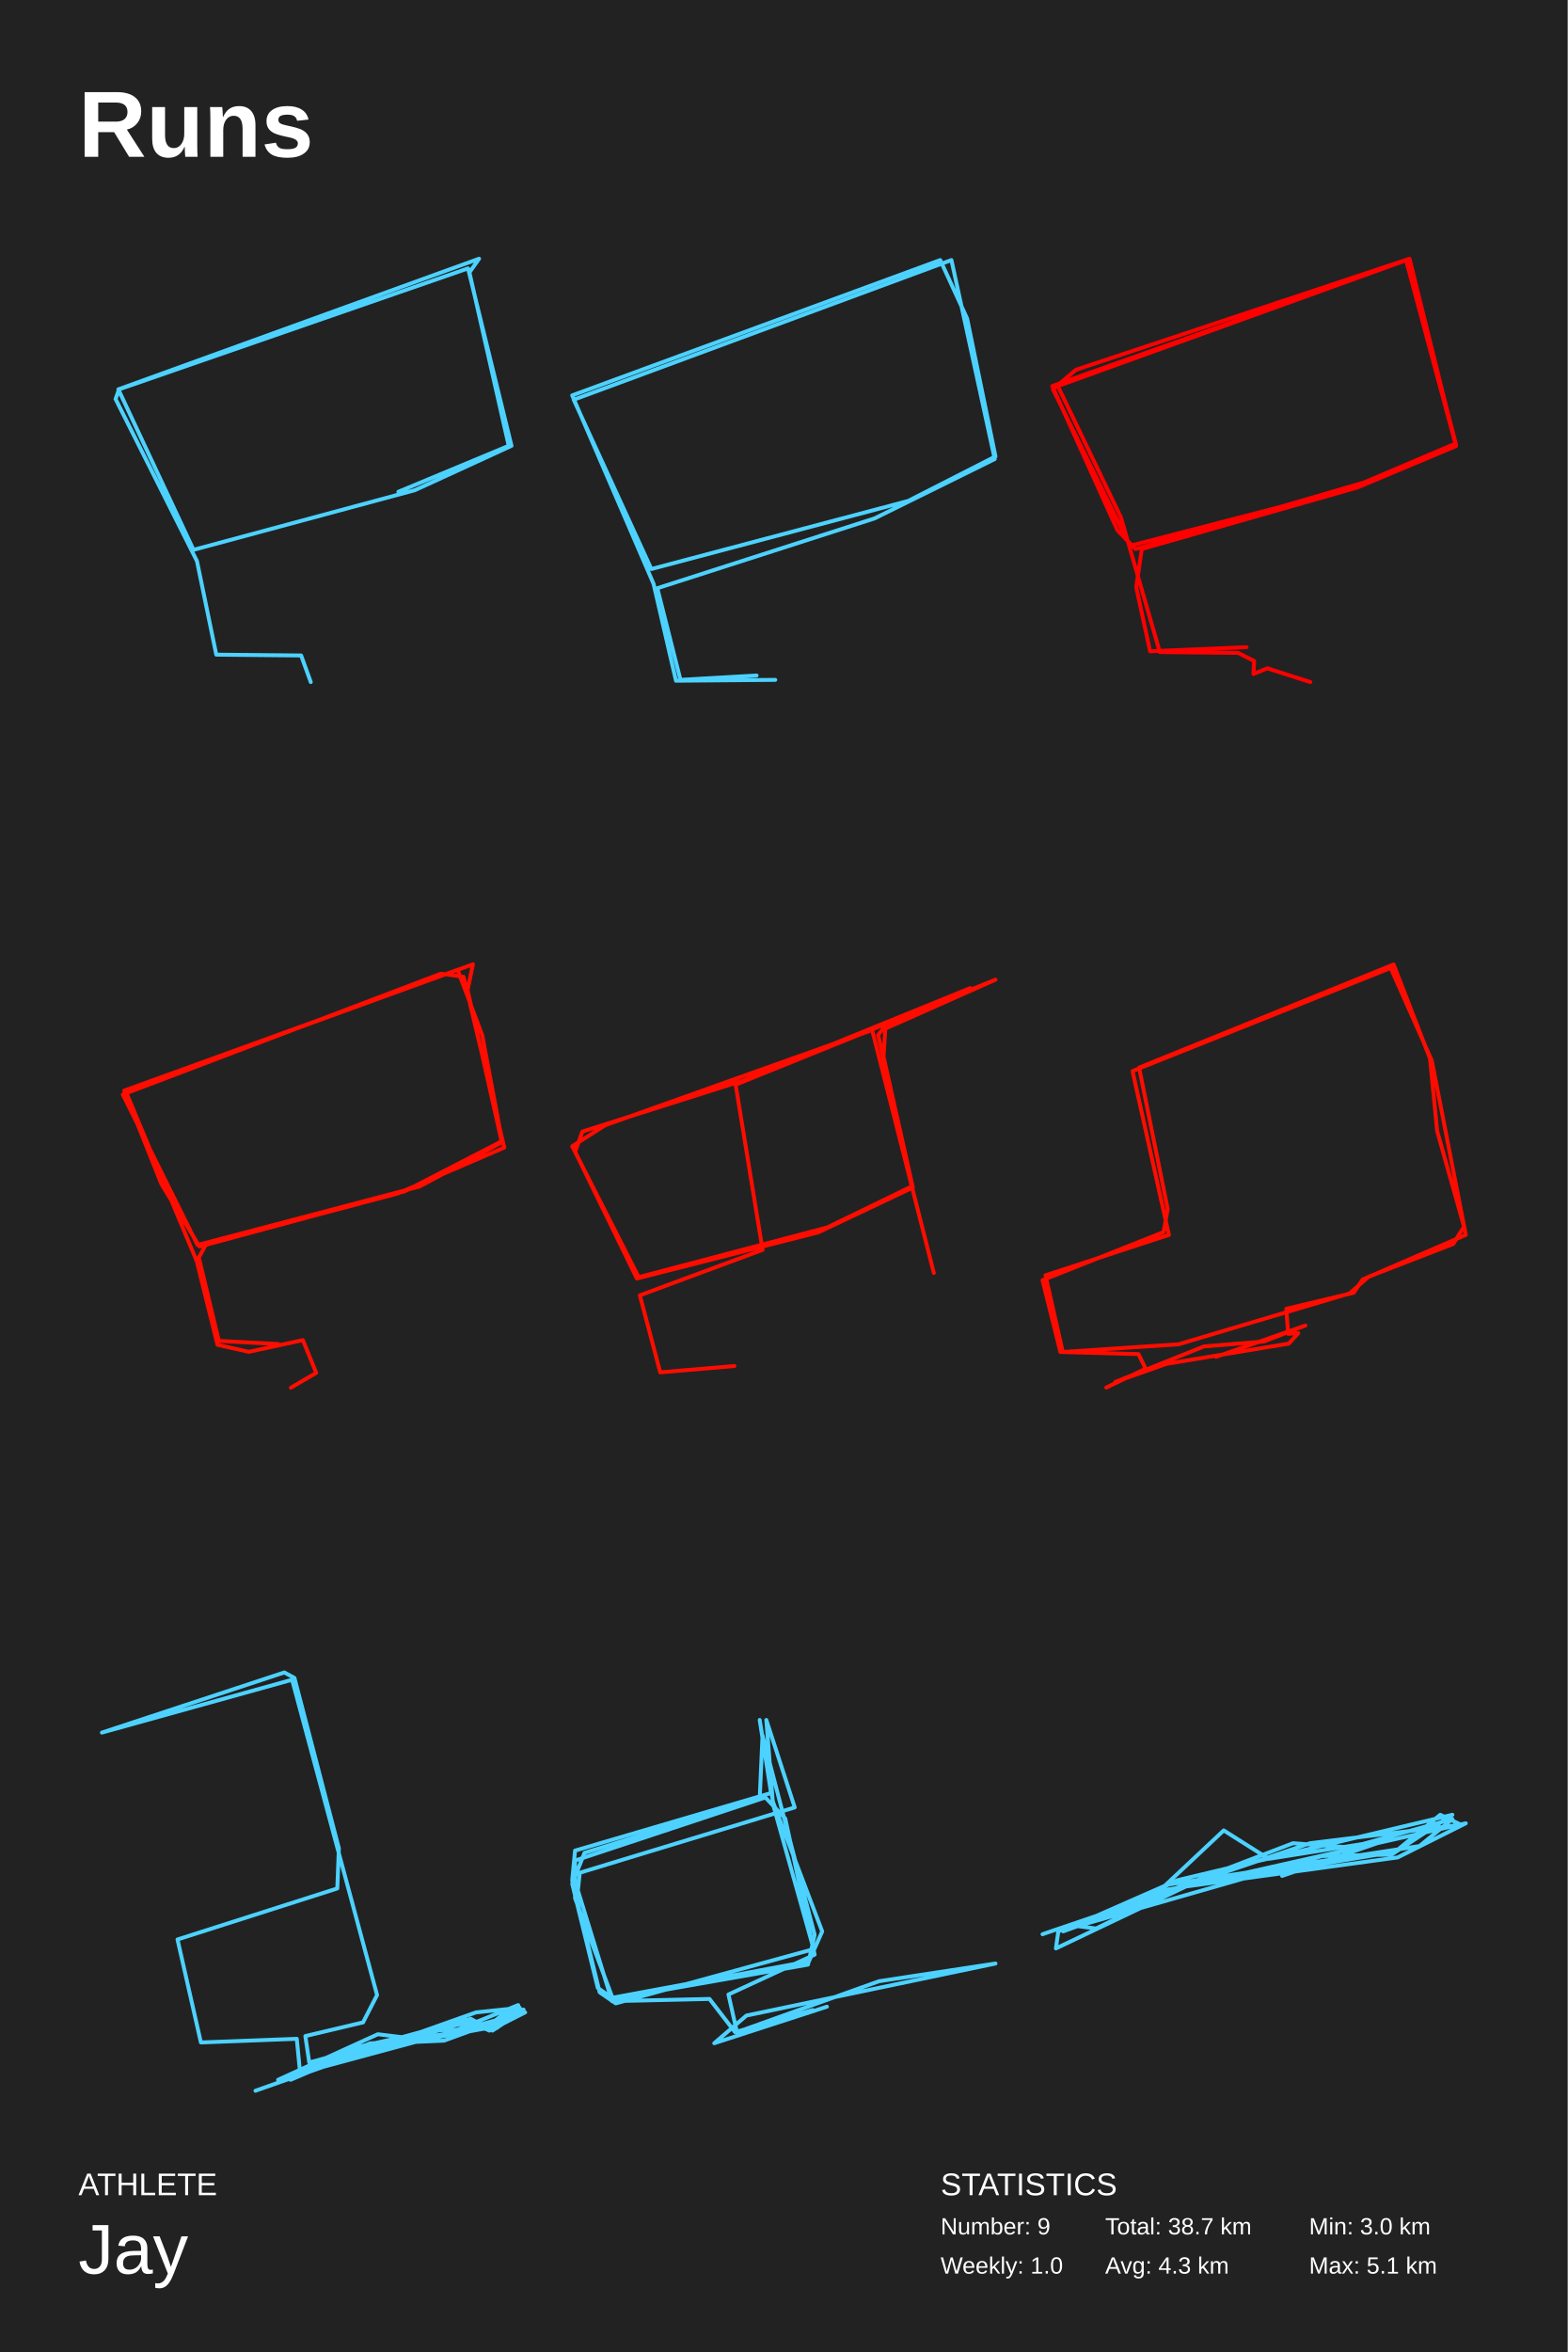
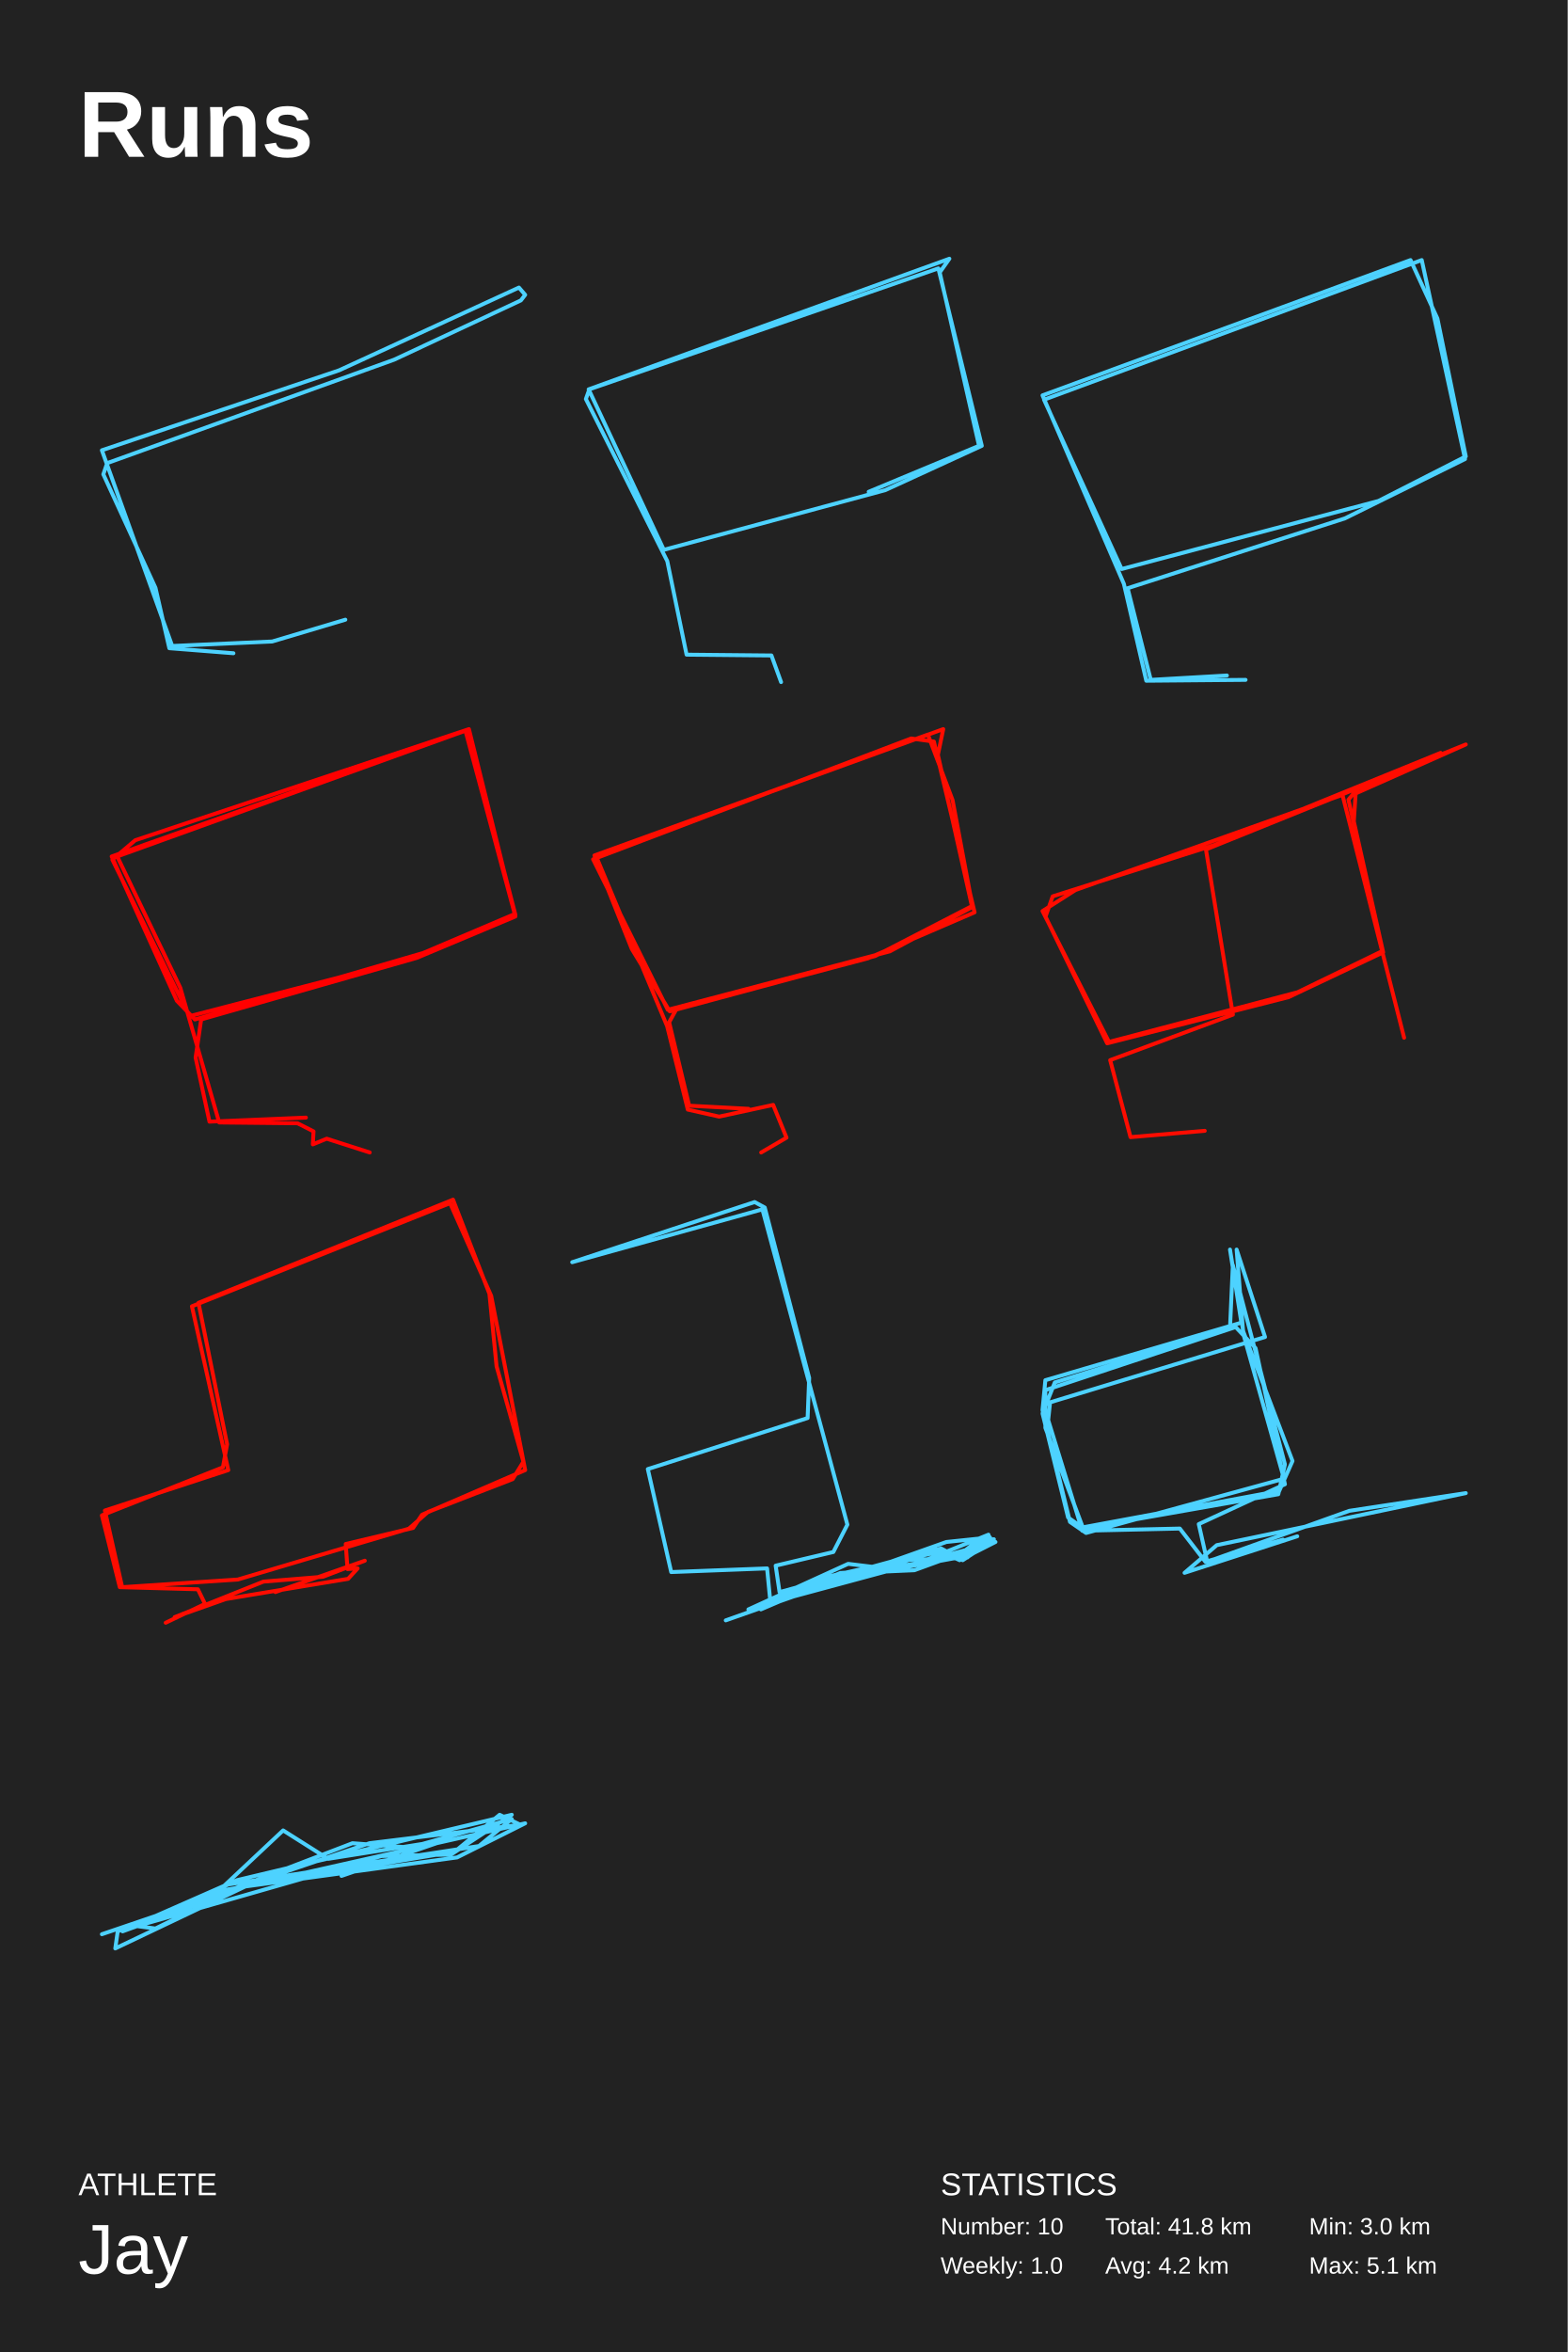
<svg xmlns="http://www.w3.org/2000/svg" baseProfile="full" height="300mm" version="1.1" viewBox="0,0,200,300" width="200mm">
  <defs />
  <rect fill="#222222" height="300" width="200" x="0" y="0" />
  <text fill="#FFFFFF" style="font-size:12px; font-family:Arial; font-weight:bold;" x="10" y="20">Runs</text>
  <text fill="#FFFFFF" style="font-size:4px; font-family:Arial" x="10" y="280">ATHLETE</text>
  <text fill="#FFFFFF" style="font-size:9px; font-family:Arial" x="10" y="290">Jay</text>
  <text fill="#FFFFFF" style="font-size:4px; font-family:Arial" x="120" y="280">STATISTICS</text>
-   <text fill="#FFFFFF" style="font-size:3px; font-family:Arial" x="120" y="285">Number: 9</text>
+   <text fill="#FFFFFF" style="font-size:3px; font-family:Arial" x="120" y="285">Number: 10</text>
  <text fill="#FFFFFF" style="font-size:3px; font-family:Arial" x="120" y="290">Weekly: 1.0</text>
-   <text fill="#FFFFFF" style="font-size:3px; font-family:Arial" x="141" y="285">Total: 38.7 km</text>
-   <text fill="#FFFFFF" style="font-size:3px; font-family:Arial" x="141" y="290">Avg: 4.3 km</text>
+   <text fill="#FFFFFF" style="font-size:3px; font-family:Arial" x="141" y="285">Total: 41.8 km</text>
+   <text fill="#FFFFFF" style="font-size:3px; font-family:Arial" x="141" y="290">Avg: 4.2 km</text>
  <text fill="#FFFFFF" style="font-size:3px; font-family:Arial" x="167" y="285">Min: 3.0 km</text>
  <text fill="#FFFFFF" style="font-size:3px; font-family:Arial" x="167" y="290">Max: 5.1 km</text>
-   <polyline fill="none" points="39.648,87.0 38.416,83.606 27.592,83.503 25.129,71.572 14.745,50.897 15.185,49.663 59.711,34.234 65.255,56.863 52.936,62.52 24.689,70.132 15.097,49.663 61.119,33.0 59.887,34.749 64.903,56.863 50.824,62.726" stroke="#4dd2ff" stroke-linecap="round" stroke-linejoin="round" stroke-width="0.5" />
-   <polyline fill="none" points="98.905,86.717 86.238,86.828 83.381,74.472 73.0,50.427 119.952,33.172 123.381,40.63 127.0,58.219 115.857,63.897 83.095,72.58 73.19,50.983 121.381,33.172 126.905,58.553 111.571,66.123 83.857,75.029 86.81,86.717 96.524,86.161" stroke="#4dd2ff" stroke-linecap="round" stroke-linejoin="round" stroke-width="0.5" />
-   <polyline fill="none" points="167.169,87.0 161.682,85.241 159.911,85.966 160.0,84.31 157.964,83.276 147.964,83.173 143.007,66 134.954,49.242 179.648,33.103 185.754,56.69 172.921,62.173 144.158,69.621 134.334,49.655 137.255,47.173 179.825,33.0 185.666,56.587 173.983,61.552 144.866,70.035 142.565,67.656 134.246,49.242 179.382,33.207 185.754,56.897 173.187,62.173 145.663,70.035 144.955,74.897 146.725,83.069 159.026,82.552" stroke="#ff0000" stroke-linecap="round" stroke-linejoin="round" stroke-width="0.5" />
-   <polyline fill="none" points="37.107,177.0 40.34,175.111 38.639,170.934 31.747,172.426 27.748,171.531 25.111,160.89 16.007,139.111 60.334,123.0 59.653,126.282 63.993,145.575 51.656,151.94 25.451,159 20.602,151.045 15.837,139.111 58.377,123.696 61.525,132.05 64.078,145.674 53.528,151.343 25.196,158.801 15.667,139.608 56.25,124.193 59.143,124.591 64.333,146.371 50.72,152.238 26.302,158.702 25.366,160.393 27.919,171.033 35.491,171.431" stroke="#ff0d00" stroke-linecap="round" stroke-linejoin="round" stroke-width="0.5" />
-   <polyline fill="none" points="93.699,174.239 84.228,175.042 81.631,165.222 97.289,159.419 93.851,138.35 127.0,124.958 112.946,131.207 112.717,134.778 116.46,151.473 104.392,157.187 81.249,163.079 73.382,146.92 74.298,144.331 94.844,137.814 123.792,126.029 113.405,130.314 112.03,132.011 116.383,151.295 105.537,156.562 81.478,162.901 73.0,146.206 77.201,143.528 111.266,131.386 119.133,162.365" stroke="#ff0c00" stroke-linecap="round" stroke-linejoin="round" stroke-width="0.5" />
-   <polyline fill="none" points="141.138,176.981 146.158,174.581 145.245,172.714 135.282,172.447 133.0,163.291 148.439,157.157 148.972,154.223 145.321,136.176 177.797,123.019 182.437,135.021 183.349,144.266 186.772,156.446 185.403,158.668 174.603,162.846 172.169,164.98 150.341,171.47 135.586,172.447 133.38,162.669 149.124,157.512 144.485,136.621 177.417,123.463 182.665,135.287 187.0,157.512 173.842,163.202 172.701,164.891 164.107,166.936 164.335,170.136 165.628,170.047 164.411,171.381 148.82,173.959 142.279,176.27 153.611,171.736 161.217,171.114 166.541,169.069 155.132,173.07" stroke="#ff0c00" stroke-linecap="round" stroke-linejoin="round" stroke-width="0.5" />
-   <polyline fill="none" points="38.26,264.12 37.862,260.052 25.63,260.517 22.646,247.382 43.033,240.872 43.232,235.758 37.564,214.02 36.271,213.323 13.0,220.995 37.265,214.253 48.105,254.472 46.315,257.959 38.956,259.703 39.453,263.074 59.442,257.611 62.425,259.006 67.0,256.681 37.265,264.701 47.21,260.633 55.166,260.168 66.105,255.751 62.923,258.541 45.221,261.795 37.066,265.282 44.028,261.447 59.74,257.959 61.829,258.773 64.812,256.448 66.801,256.332 63.619,258.192 47.11,261.563 32.591,266.677 60.735,256.681 66.304,256.1 63.42,258.308 45.42,261.33 35.475,265.282 48.204,259.47 52.978,260.052 60.039,257.494 62.823,259.006 66.204,256.797 56.657,260.284 51.387,260.517 54.47,259.006 61.729,258.773 66.204,255.983 63.42,258.657" stroke="#4dd2ff" stroke-linecap="round" stroke-linejoin="round" stroke-width="0.5" />
-   <polyline fill="none" points="103.685,256.38 93.779,259.204 90.517,254.968 78.074,255.25 73.725,241.13 73.966,238.871 101.389,230.539 97.765,219.384 98.611,230.116 103.805,248.614 78.557,255.533 76.503,254.121 73.0,239.859 73.362,236.046 98.369,228.704 96.919,219.384 98.611,229.833 104.893,246.354 103.201,250.167 78.074,254.827 76.262,253.556 73.0,240.283 74.57,236.329 96.919,229.41 97.282,221.361 103.926,246.778 103.081,250.59 78.195,254.968 73.362,242.118 73.362,237.317 97.644,229.269 100.181,231.951 103.926,249.32 92.933,254.403 94.02,259.204 112.141,252.708 127.0,250.449 95.228,257.086 91.121,260.616 105.497,255.956" stroke="#4dd2ff" stroke-linecap="round" stroke-linejoin="round" stroke-width="0.5" />
-   <polyline fill="none" points="133.0,246.711 167.138,235.103 186.379,232.745 183.741,231.476 178.0,236.191 148.517,241.088 135.017,246.348 134.707,248.524 151.466,240.544 187.0,232.564 178.31,236.917 150.534,240.726 139.828,245.985 137.034,245.623 150.224,239.819 185.293,231.476 177.534,236.554 168.69,236.735 137.034,245.804 164.966,235.103 172.259,235.647 185.293,232.02 181.103,235.466 149.138,240.363 135.638,246.348 146.655,242.358 156.121,233.471 161.862,237.098 176.759,234.74 163.569,239.275" stroke="#4dd2ff" stroke-linecap="round" stroke-linejoin="round" stroke-width="0.5" />
+   <polyline fill="none" points="29.78,83.322 21.603,82.68 19.834,74.978 13.183,60.5 13.671,59.073 50.281,45.879 66.451,38.318 67.0,37.605 66.207,36.678 43.264,47.234 13.0,57.433 21.969,82.395 34.722,81.824 44.058,79.043" stroke="#4dd2ff" stroke-linecap="round" stroke-linejoin="round" stroke-width="0.5" />
+   <polyline fill="none" points="99.648,87.0 98.416,83.606 87.592,83.503 85.129,71.572 74.745,50.897 75.185,49.663 119.711,34.234 125.255,56.863 112.936,62.52 84.689,70.132 75.097,49.663 121.119,33.0 119.887,34.749 124.903,56.863 110.824,62.726" stroke="#4dd2ff" stroke-linecap="round" stroke-linejoin="round" stroke-width="0.5" />
+   <polyline fill="none" points="158.905,86.717 146.238,86.828 143.381,74.472 133.0,50.427 179.952,33.172 183.381,40.63 187.0,58.219 175.857,63.897 143.095,72.58 133.19,50.983 181.381,33.172 186.905,58.553 171.571,66.123 143.857,75.029 146.81,86.717 156.524,86.161" stroke="#4dd2ff" stroke-linecap="round" stroke-linejoin="round" stroke-width="0.5" />
+   <polyline fill="none" points="47.169,147.0 41.682,145.241 39.911,145.966 40.0,144.31 37.964,143.276 27.964,143.173 23.007,126 14.954,109.242 59.648,93.103 65.754,116.69 52.921,122.173 24.158,129.621 14.334,109.655 17.255,107.173 59.825,93.0 65.666,116.587 53.983,121.552 24.866,130.035 22.565,127.656 14.246,109.242 59.382,93.207 65.754,116.897 53.187,122.173 25.663,130.035 24.955,134.897 26.725,143.069 39.026,142.552" stroke="#ff0000" stroke-linecap="round" stroke-linejoin="round" stroke-width="0.5" />
+   <polyline fill="none" points="97.107,147.0 100.34,145.111 98.639,140.934 91.747,142.426 87.748,141.531 85.111,130.89 76.007,109.111 120.334,93.0 119.653,96.282 123.993,115.575 111.656,121.94 85.451,129 80.602,121.045 75.837,109.111 118.377,93.696 121.525,102.05 124.078,115.674 113.528,121.343 85.196,128.801 75.667,109.608 116.25,94.193 119.143,94.591 124.333,116.371 110.72,122.238 86.302,128.702 85.366,130.393 87.919,141.033 95.491,141.431" stroke="#ff0d00" stroke-linecap="round" stroke-linejoin="round" stroke-width="0.5" />
+   <polyline fill="none" points="153.699,144.239 144.228,145.042 141.631,135.222 157.289,129.419 153.851,108.35 187.0,94.958 172.946,101.207 172.717,104.778 176.46,121.473 164.392,127.187 141.249,133.079 133.382,116.92 134.298,114.331 154.844,107.814 183.792,96.029 173.405,100.314 172.03,102.011 176.383,121.295 165.537,126.562 141.478,132.901 133.0,116.206 137.201,113.528 171.266,101.386 179.133,132.365" stroke="#ff0c00" stroke-linecap="round" stroke-linejoin="round" stroke-width="0.5" />
+   <polyline fill="none" points="21.138,206.981 26.158,204.581 25.245,202.714 15.282,202.447 13.0,193.291 28.439,187.157 28.972,184.223 25.321,166.176 57.797,153.019 62.437,165.021 63.349,174.266 66.772,186.446 65.403,188.668 54.603,192.846 52.169,194.98 30.341,201.47 15.586,202.447 13.38,192.669 29.124,187.512 24.485,166.621 57.417,153.463 62.665,165.287 67.0,187.512 53.842,193.202 52.701,194.891 44.107,196.936 44.335,200.136 45.628,200.047 44.411,201.381 28.82,203.959 22.279,206.27 33.611,201.736 41.217,201.114 46.541,199.069 35.132,203.07" stroke="#ff0c00" stroke-linecap="round" stroke-linejoin="round" stroke-width="0.5" />
+   <polyline fill="none" points="98.26,204.12 97.862,200.052 85.63,200.517 82.646,187.382 103.033,180.872 103.232,175.758 97.564,154.02 96.271,153.323 73.0,160.995 97.265,154.253 108.105,194.472 106.315,197.959 98.956,199.703 99.453,203.074 119.442,197.611 122.425,199.006 127.0,196.681 97.265,204.701 107.21,200.633 115.166,200.168 126.105,195.751 122.923,198.541 105.221,201.795 97.066,205.282 104.028,201.447 119.74,197.959 121.829,198.773 124.812,196.448 126.801,196.332 123.619,198.192 107.11,201.563 92.591,206.677 120.735,196.681 126.304,196.1 123.42,198.308 105.42,201.33 95.475,205.282 108.204,199.47 112.978,200.052 120.039,197.494 122.823,199.006 126.204,196.797 116.657,200.284 111.387,200.517 114.47,199.006 121.729,198.773 126.204,195.983 123.42,198.657" stroke="#4dd2ff" stroke-linecap="round" stroke-linejoin="round" stroke-width="0.5" />
+   <polyline fill="none" points="163.685,196.38 153.779,199.204 150.517,194.968 138.074,195.25 133.725,181.13 133.966,178.871 161.389,170.539 157.765,159.384 158.611,170.116 163.805,188.614 138.557,195.533 136.503,194.121 133.0,179.859 133.362,176.046 158.369,168.704 156.919,159.384 158.611,169.833 164.893,186.354 163.201,190.167 138.074,194.827 136.262,193.556 133.0,180.283 134.57,176.329 156.919,169.41 157.282,161.361 163.926,186.778 163.081,190.59 138.195,194.968 133.362,182.118 133.362,177.317 157.644,169.269 160.181,171.951 163.926,189.32 152.933,194.403 154.02,199.204 172.141,192.708 187.0,190.449 155.228,197.086 151.121,200.616 165.497,195.956" stroke="#4dd2ff" stroke-linecap="round" stroke-linejoin="round" stroke-width="0.5" />
+   <polyline fill="none" points="13.0,246.711 47.138,235.103 66.379,232.745 63.741,231.476 58.0,236.191 28.517,241.088 15.017,246.348 14.707,248.524 31.466,240.544 67.0,232.564 58.31,236.917 30.534,240.726 19.828,245.985 17.034,245.623 30.224,239.819 65.293,231.476 57.534,236.554 48.69,236.735 17.034,245.804 44.966,235.103 52.259,235.647 65.293,232.02 61.103,235.466 29.138,240.363 15.638,246.348 26.655,242.358 36.121,233.471 41.862,237.098 56.759,234.74 43.569,239.275" stroke="#4dd2ff" stroke-linecap="round" stroke-linejoin="round" stroke-width="0.5" />
</svg>
